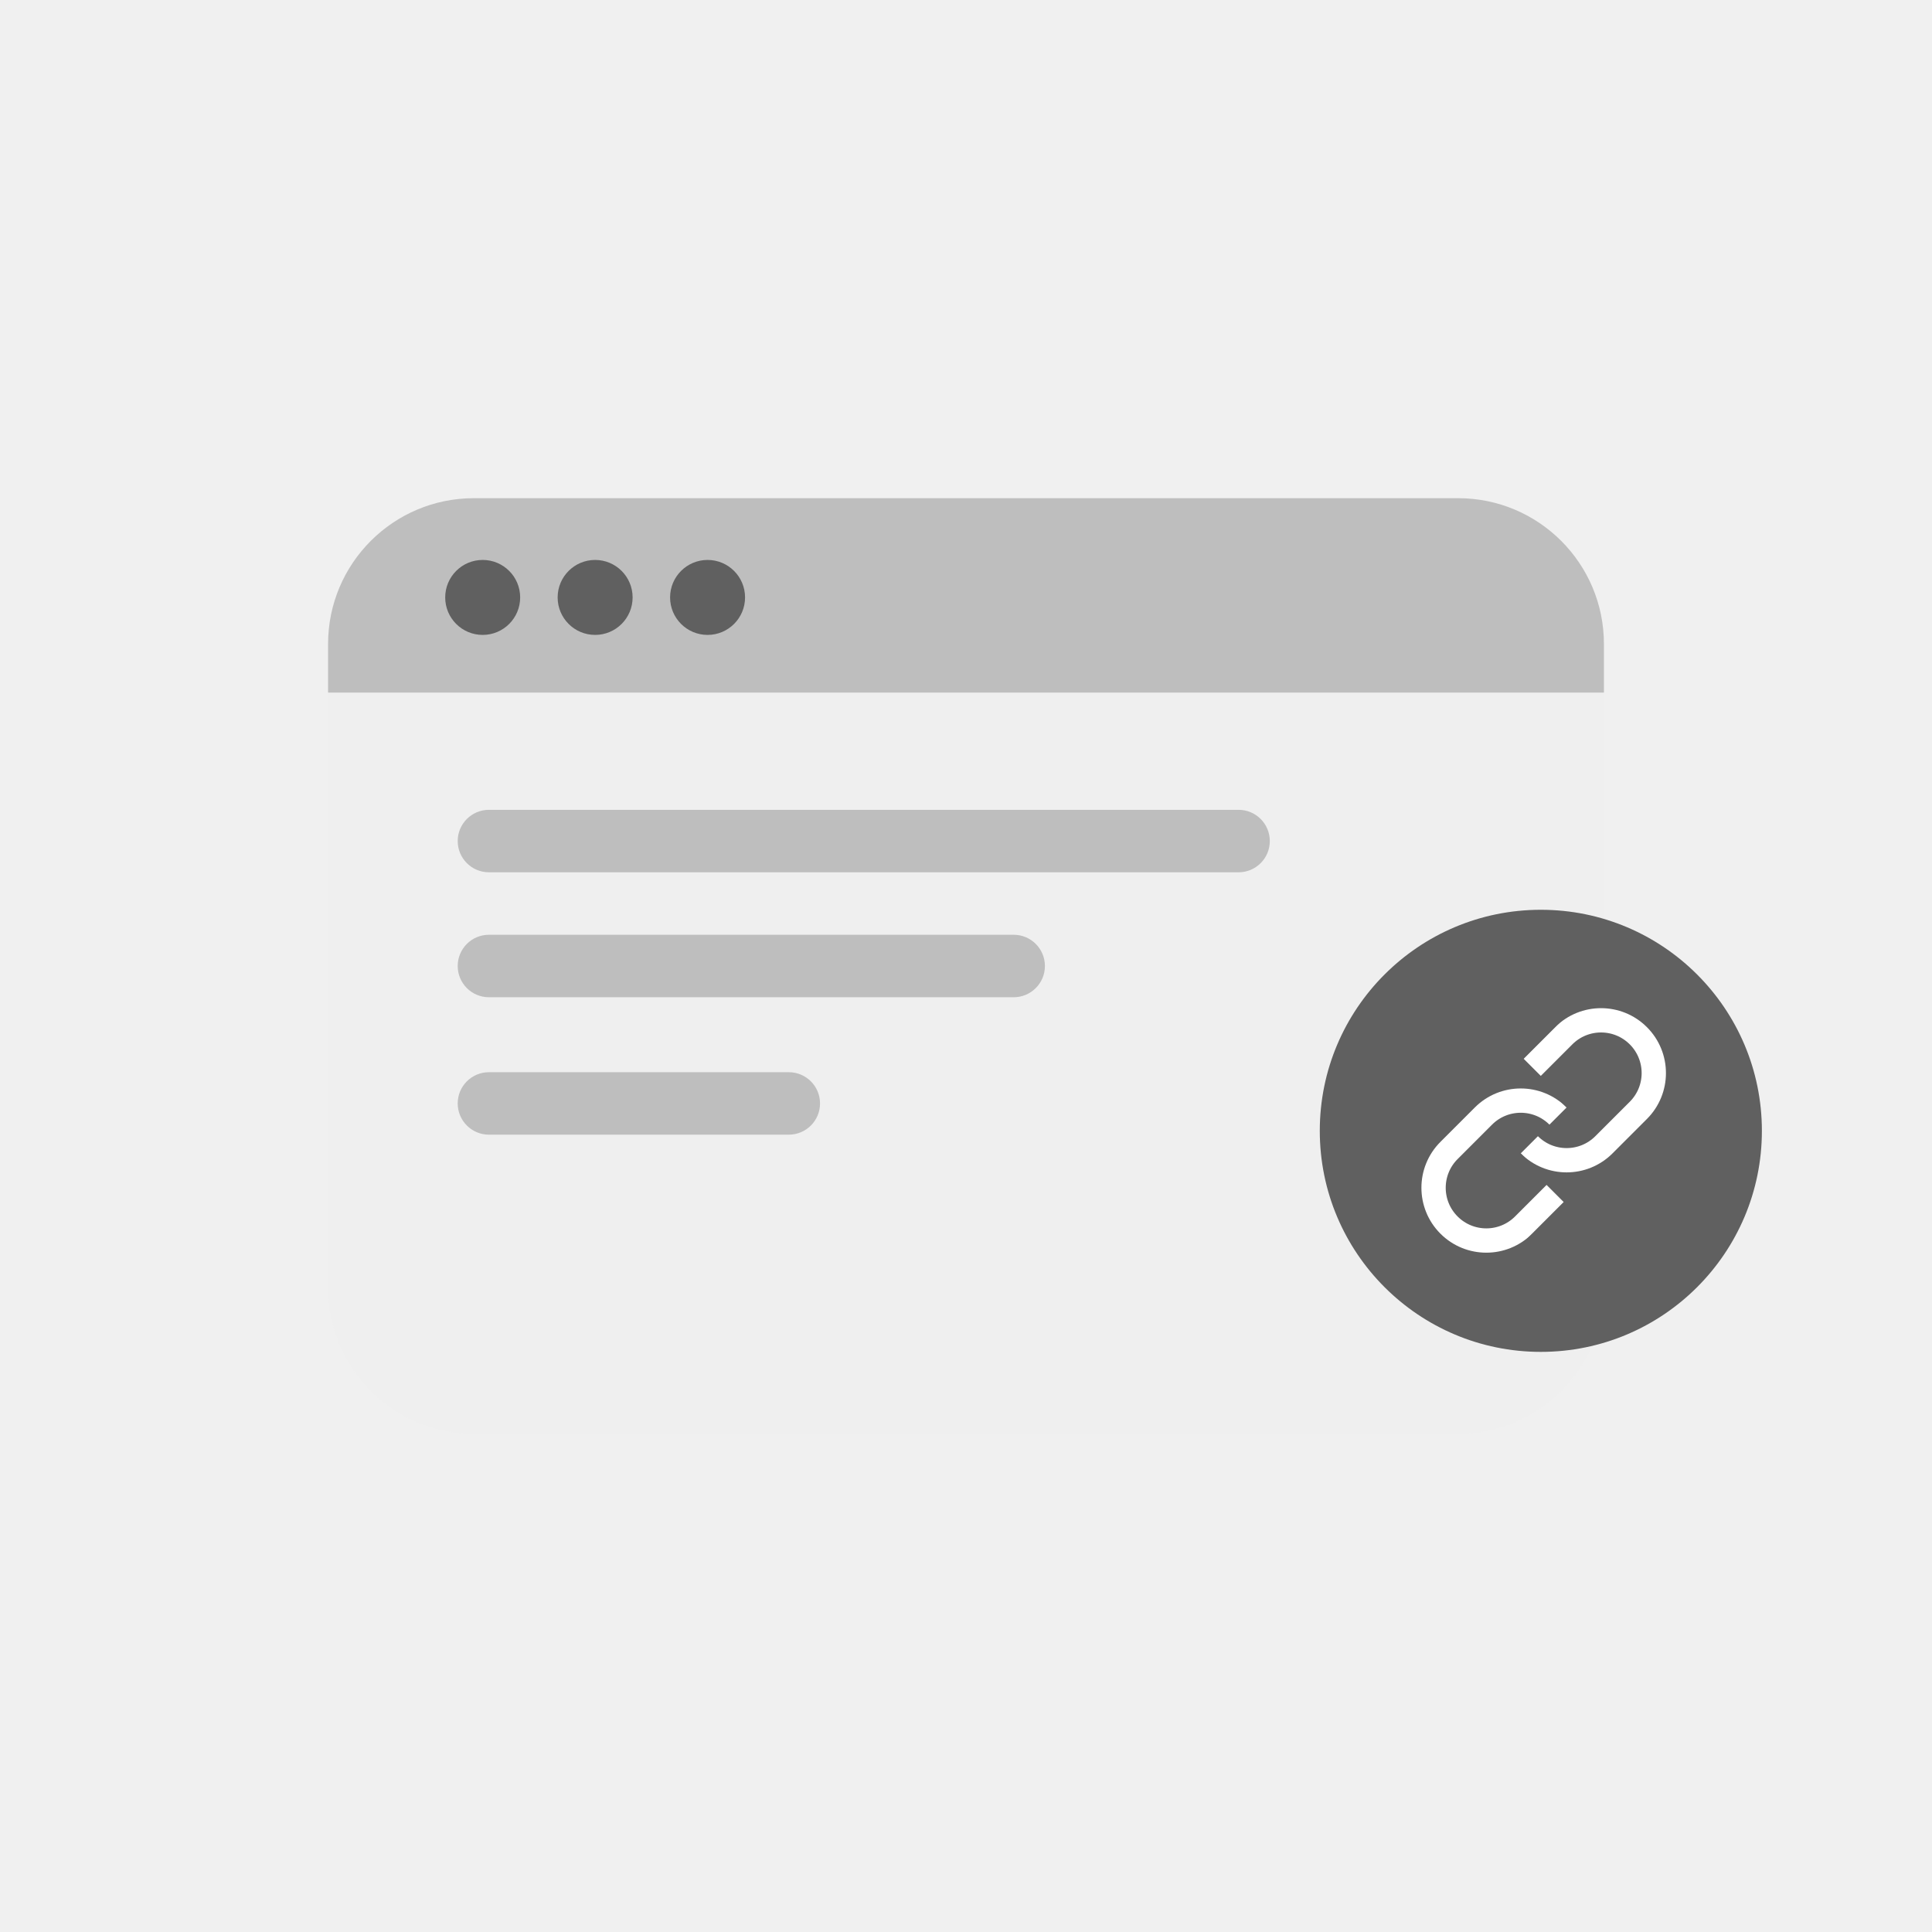
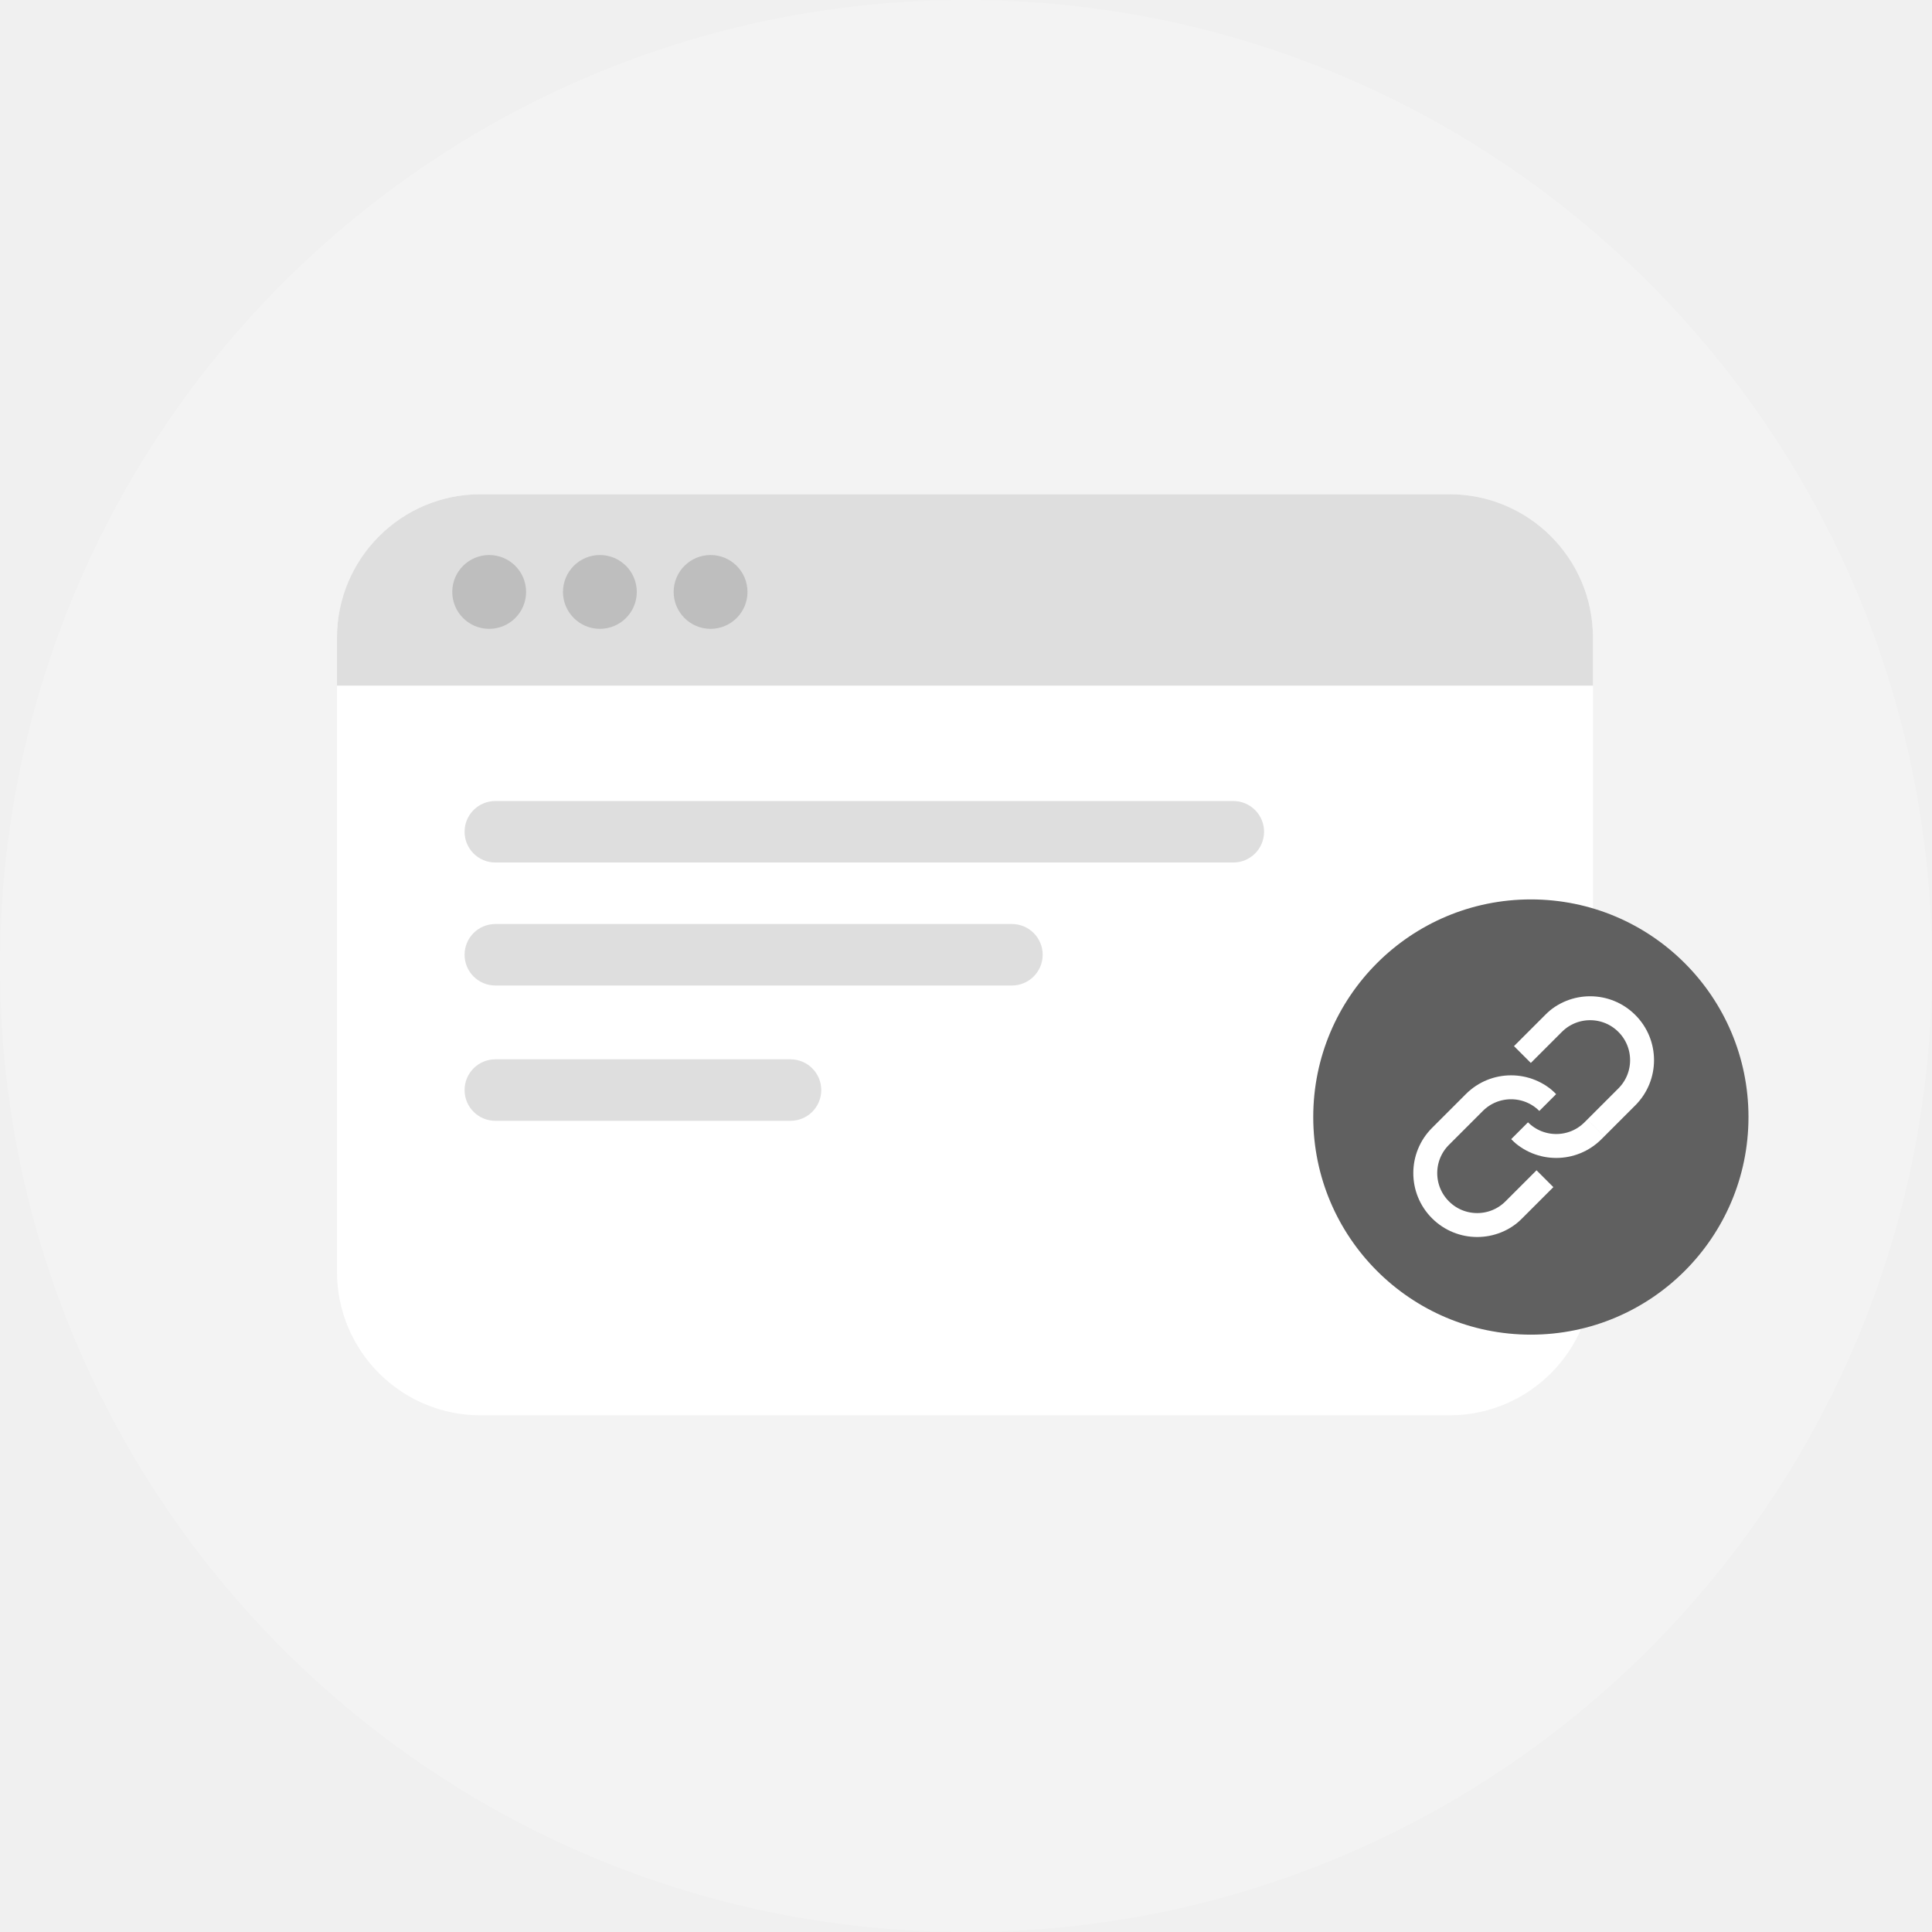
- <svg xmlns="http://www.w3.org/2000/svg" width="159" height="159" viewBox="0 0 159 159" fill="none">
-   <rect x="27" y="41" width="105" height="77" rx="12" fill="#EFEFEF" />
-   <rect x="37.668" y="88.24" width="29.819" height="5.141" rx="2.571" fill="#BEBEBE" />
-   <rect x="37.668" y="76.93" width="48.327" height="5.141" rx="2.571" fill="#BEBEBE" />
-   <rect x="37.668" y="66.647" width="66.835" height="5.141" rx="2.571" fill="#BEBEBE" />
-   <path d="M27 53C27 46.373 32.373 41 39 41H120C126.627 41 132 46.373 132 53V57H27V53Z" fill="#BEBEBE" />
-   <circle cx="126.808" cy="93.065" r="18.192" fill="#606060" />
-   <mask id="mask0_2006_19188" style="mask-type:alpha" maskUnits="userSpaceOnUse" x="123" y="82" width="15" height="15">
-     <rect x="131.763" y="82.172" width="8.682" height="12.688" rx="4.341" transform="rotate(45 131.763 82.1721)" stroke="black" stroke-width="2" />
+ <svg xmlns="http://www.w3.org/2000/svg" width="86" height="86" viewBox="0 0 86 86" fill="none">
+   <circle opacity="0.2" cx="43" cy="43" r="43" fill="white" />
+   <rect x="15" y="22" width="55.909" height="41" rx="6.39" fill="white" />
+   <rect x="20.68" y="47.154" width="15.877" height="2.737" rx="1.369" fill="#DEDEDE" />
+   <rect x="20.68" y="41.131" width="25.733" height="2.737" rx="1.369" fill="#DEDEDE" />
+   <rect x="20.68" y="35.656" width="35.588" height="2.737" rx="1.369" fill="#DEDEDE" />
+   <path d="M15 28.39C15 24.861 17.861 22 21.39 22H64.519C68.048 22 70.909 24.861 70.909 28.39V30.52H15V28.39Z" fill="#DEDEDE" />
+   <circle cx="68.144" cy="49.723" r="9.687" fill="#606060" />
+   <mask id="mask0_4169_66617" style="mask-type:alpha" maskUnits="userSpaceOnUse" x="66" y="44" width="8" height="8">
+     <rect x="70.782" y="43.923" width="4.623" height="6.756" rx="2.311" transform="rotate(45 70.7825 43.9229)" stroke="black" stroke-width="1.065" />
  </mask>
-   <g mask="url(#mask0_2006_19188)">
-     <path fill-rule="evenodd" clip-rule="evenodd" d="M142.509 88.671L133.179 79.341L125.389 87.13L134.72 96.46L142.509 88.671ZM134.72 96.461L129.166 90.907L125.154 94.92L130.708 100.474L134.72 96.461Z" fill="white" />
+   <g mask="url(#mask0_4169_66617)">
+     <path fill-rule="evenodd" clip-rule="evenodd" d="M76.504 47.383L71.536 42.415L67.389 46.563L72.357 51.531L76.504 47.383ZM72.357 51.532L69.4 48.574L67.263 50.711L70.221 53.668L72.357 51.532Z" fill="white" />
  </g>
-   <mask id="mask1_2006_19188" style="mask-type:alpha" maskUnits="userSpaceOnUse" x="116" y="89" width="15" height="15">
-     <rect x="122.321" y="103.891" width="8.682" height="12.688" rx="4.341" transform="rotate(-135 122.321 103.891)" stroke="black" stroke-width="2" />
+   <mask id="mask1_4169_66617" style="mask-type:alpha" maskUnits="userSpaceOnUse" x="62" y="47" width="9" height="9">
+     <rect x="65.755" y="55.487" width="4.623" height="6.756" rx="2.311" transform="rotate(-135 65.7554 55.4875)" stroke="black" stroke-width="1.065" />
  </mask>
-   <g mask="url(#mask1_2006_19188)">
-     <path fill-rule="evenodd" clip-rule="evenodd" d="M111.574 97.391L120.905 106.722L128.694 98.932L119.364 89.602L111.574 97.391ZM119.363 89.601L124.917 95.155L128.93 91.142L123.376 85.588L119.363 89.601Z" fill="white" />
+   <g mask="url(#mask1_4169_66617)">
+     <path fill-rule="evenodd" clip-rule="evenodd" d="M60.033 52.026L65.001 56.995L69.149 52.847L64.181 47.879L60.033 52.026ZM64.18 47.878L67.138 50.836L69.274 48.699L66.317 45.742L64.18 47.878Z" fill="white" />
  </g>
-   <circle cx="39.724" cy="49.167" r="3.085" fill="#606060" />
-   <circle cx="48.978" cy="49.167" r="3.085" fill="#606060" />
-   <circle cx="58.232" cy="49.167" r="3.085" fill="#606060" />
+   <circle cx="21.775" cy="26.349" r="1.643" fill="#BEBEBE" />
+   <circle cx="26.703" cy="26.349" r="1.643" fill="#BEBEBE" />
+   <circle cx="31.63" cy="26.349" r="1.643" fill="#BEBEBE" />
</svg>
